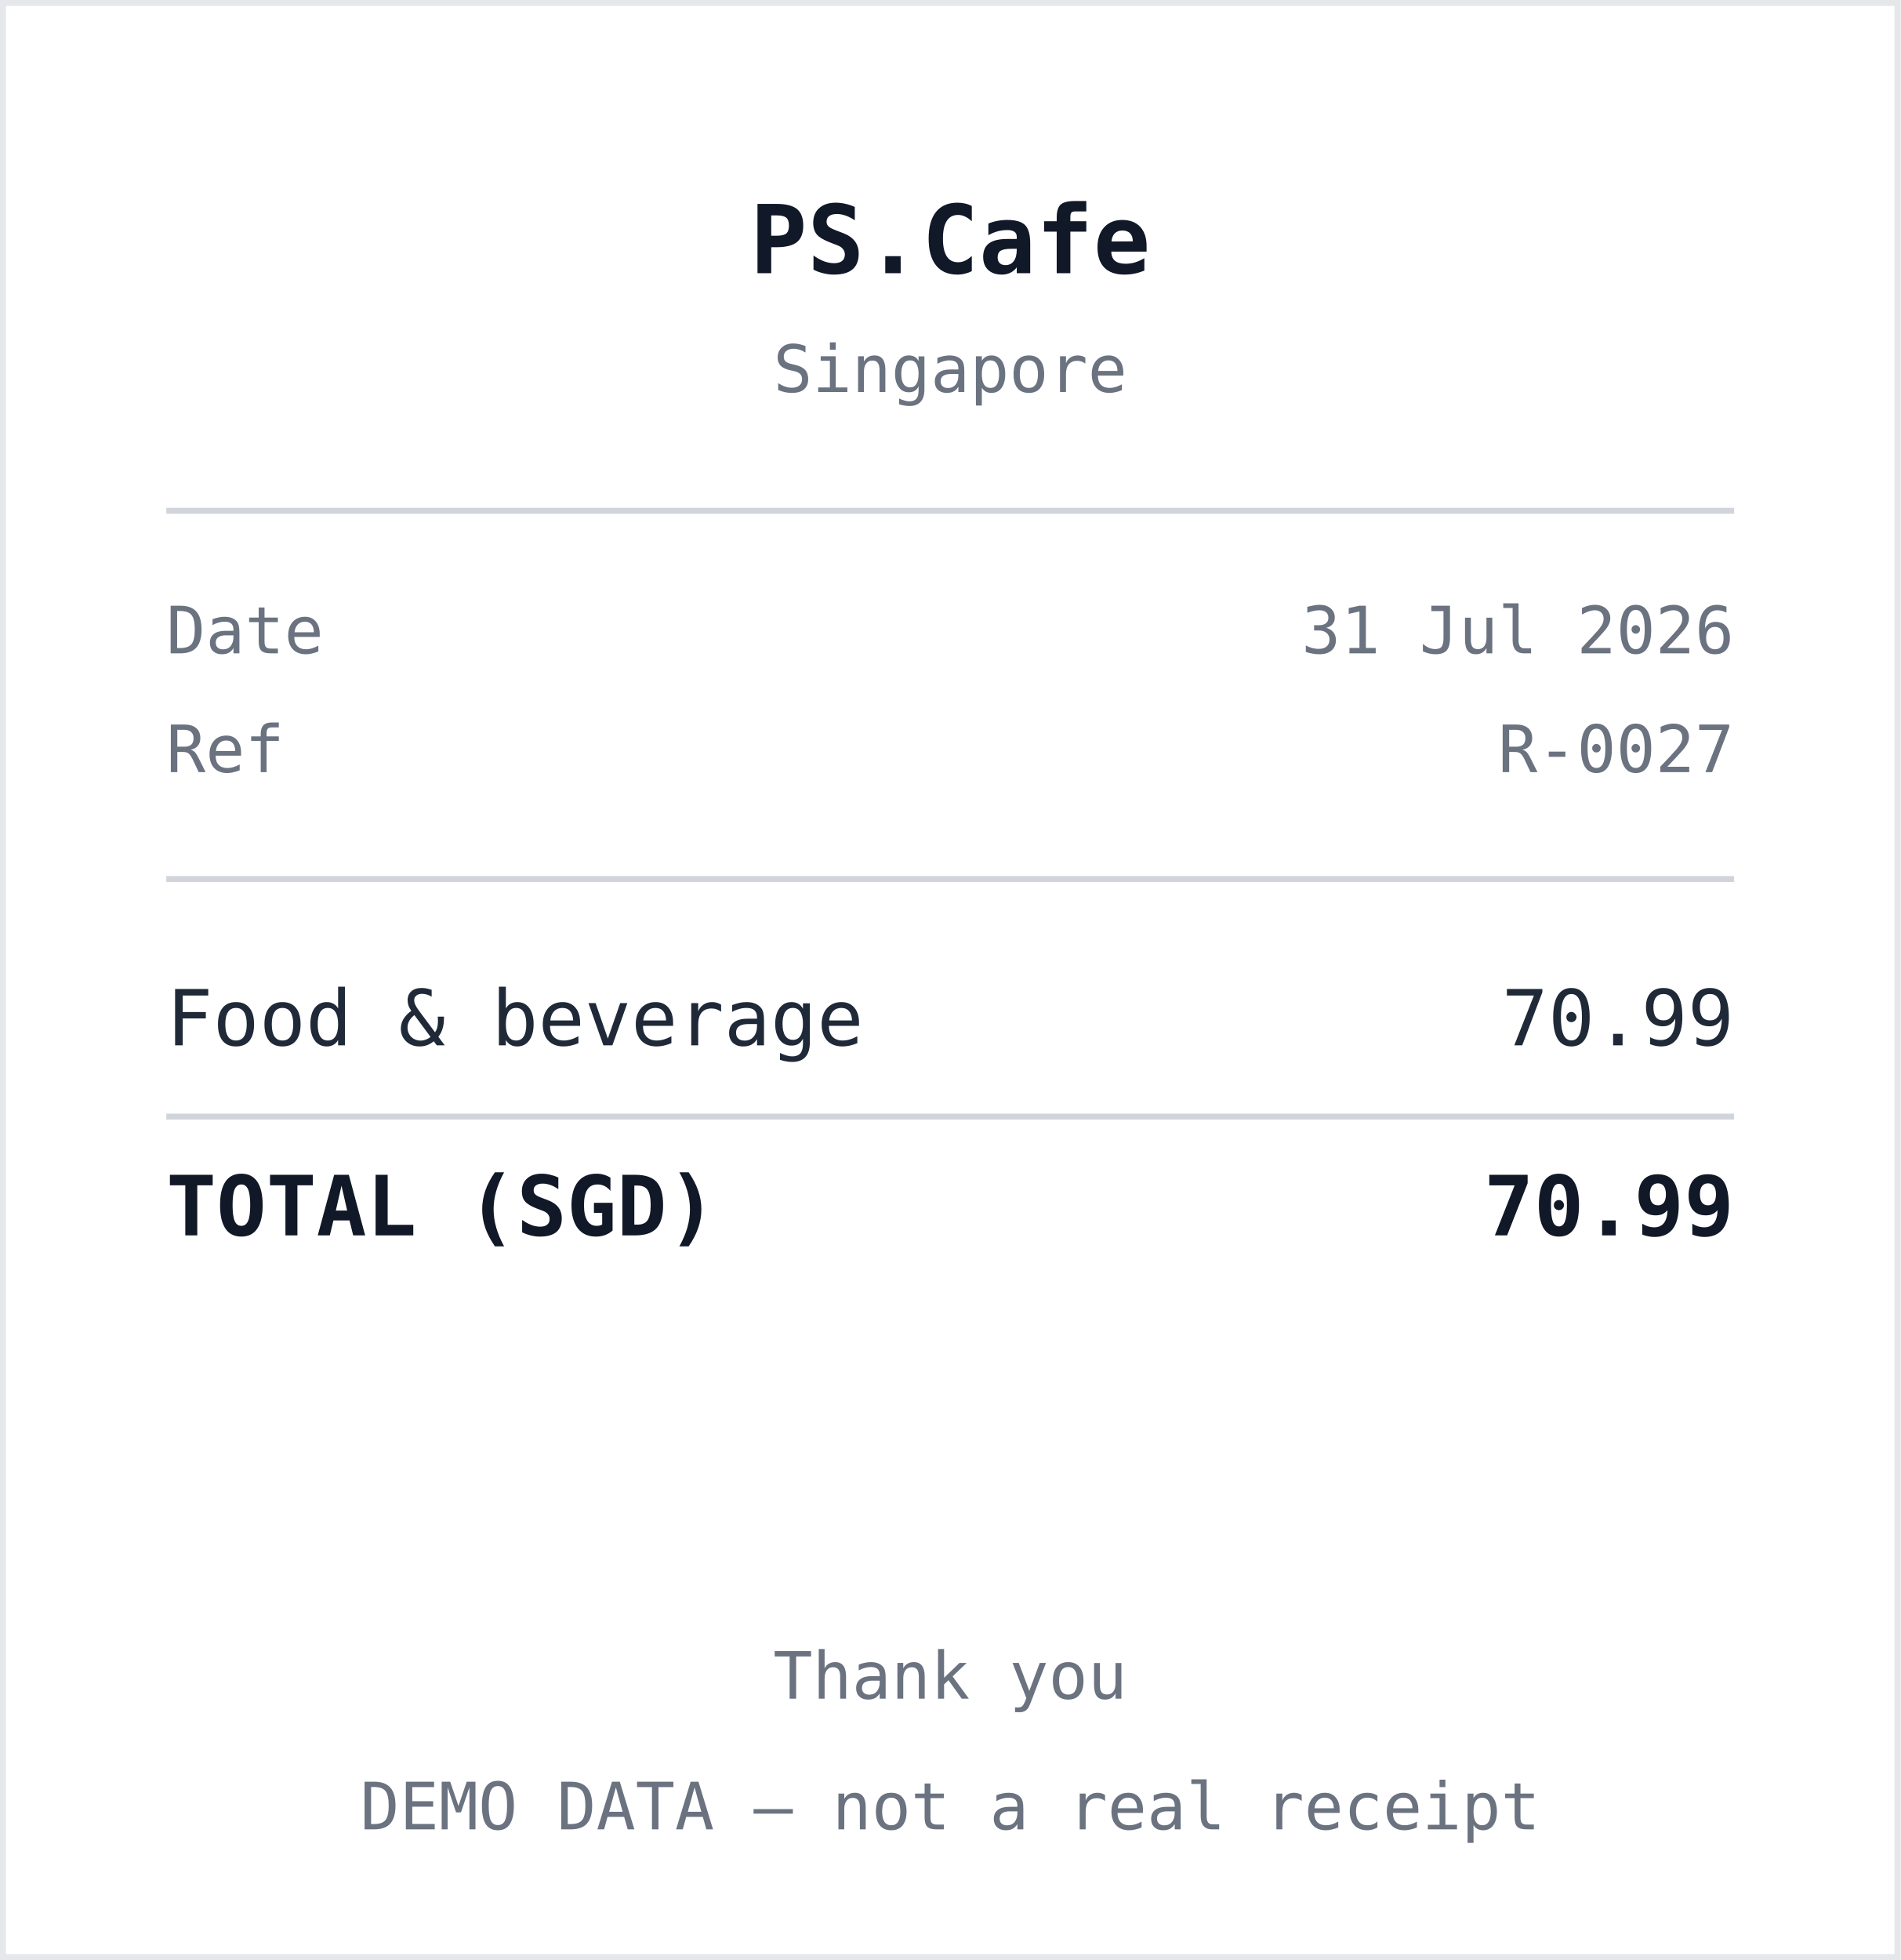
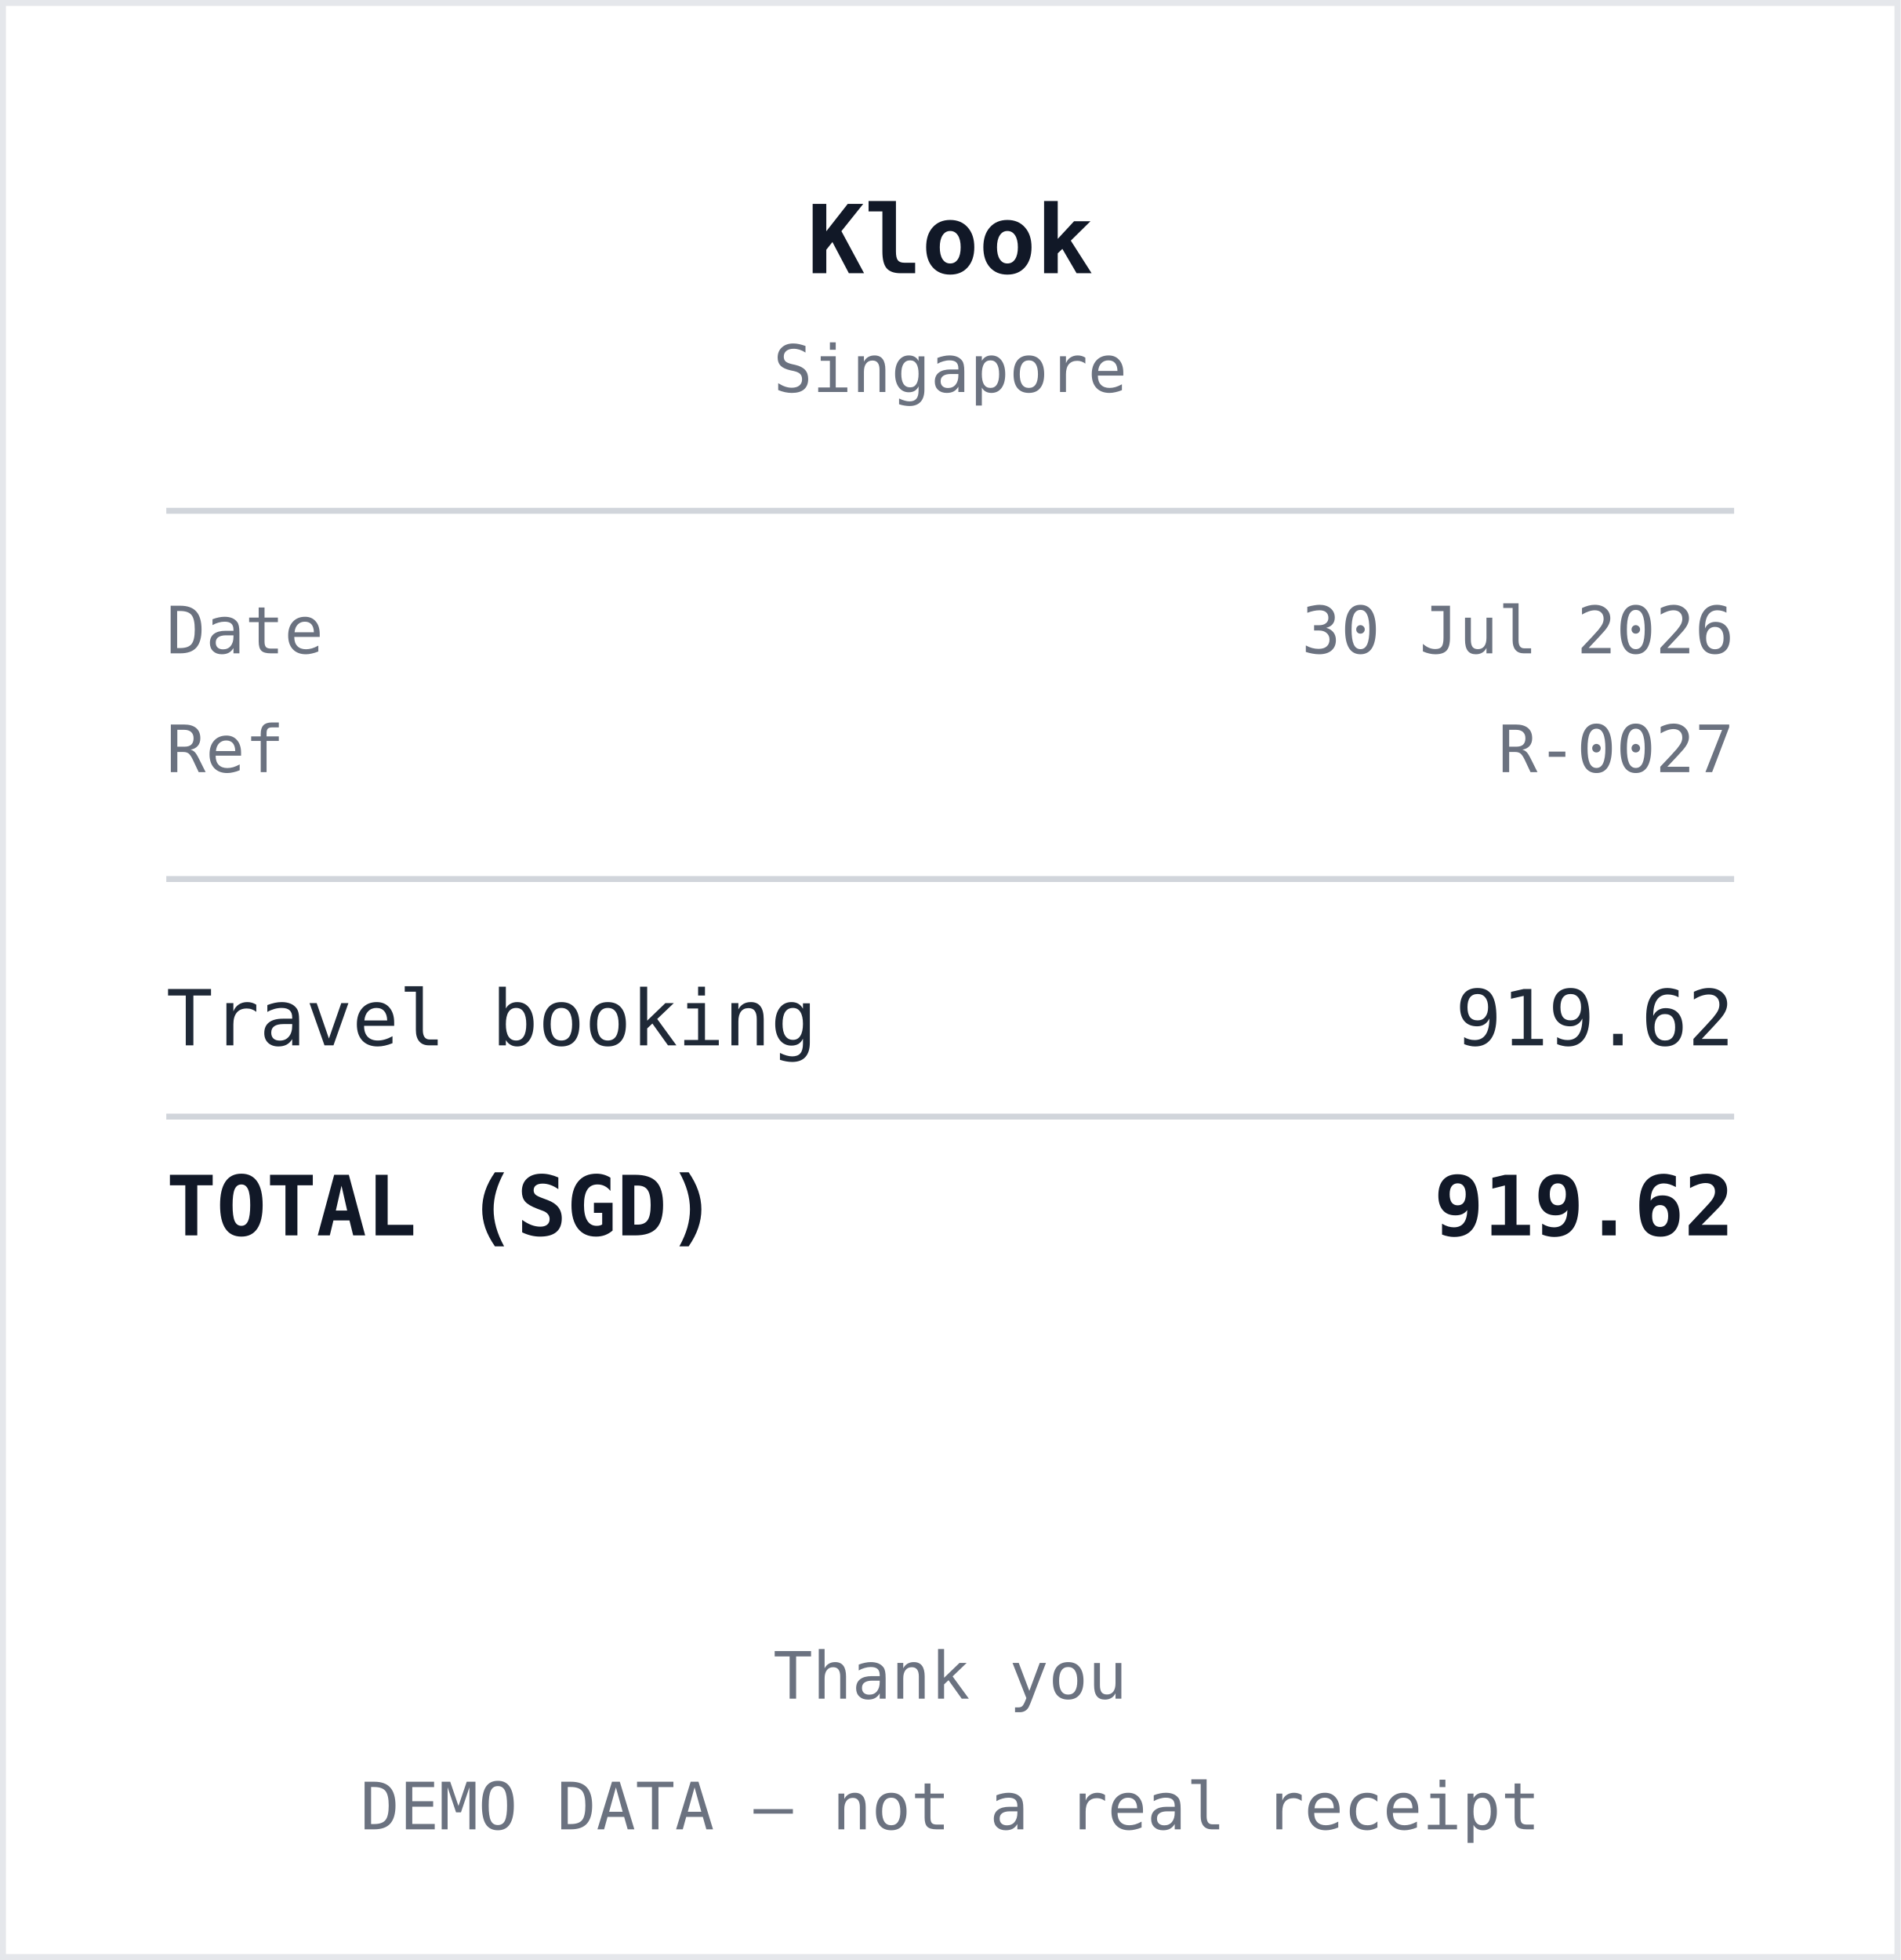
- <svg xmlns="http://www.w3.org/2000/svg" width="320" height="330" viewBox="0 0 320 330" role="img" aria-label="Receipt from PS.Cafe">
+ <svg xmlns="http://www.w3.org/2000/svg" width="320" height="330" viewBox="0 0 320 330" role="img" aria-label="Receipt from Klook">
  <style>
    .r { font: 13px ui-monospace, "SF Mono", Menlo, monospace; fill: #1f2937; }
    .b { font: 700 14px ui-monospace, "SF Mono", Menlo, monospace; fill: #111827; }
    .h { font: 700 16px ui-monospace, "SF Mono", Menlo, monospace; fill: #111827; }
    .m { font: 11px ui-monospace, "SF Mono", Menlo, monospace; fill: #6b7280; }
    .rule { stroke: #d1d5db; stroke-width: 1; }
  </style>
  <rect x="0" y="0" width="320" height="330" fill="#ffffff" />
  <rect x="0.5" y="0.5" width="319" height="329" fill="none" stroke="#e5e7eb" />
-   <text x="160" y="46" text-anchor="middle" class="h">PS.Cafe</text>
+   <text x="160" y="46" text-anchor="middle" class="h">Klook</text>
  <text x="160" y="66" text-anchor="middle" class="m">Singapore</text>
  <line x1="28" y1="86" x2="292" y2="86" class="rule" />
  <text x="28" y="110" class="m">Date</text>
-   <text x="292" y="110" text-anchor="end" class="m">31 Jul 2026</text>
+   <text x="292" y="110" text-anchor="end" class="m">30 Jul 2026</text>
  <text x="28" y="130" class="m">Ref</text>
  <text x="292" y="130" text-anchor="end" class="m">R-0027</text>
  <line x1="28" y1="148" x2="292" y2="148" class="rule" />
-   <text x="28" y="176" class="r">Food &amp; beverage</text>
-   <text x="292" y="176" text-anchor="end" class="r">70.99</text>
+   <text x="28" y="176" class="r">Travel booking</text>
+   <text x="292" y="176" text-anchor="end" class="r">919.62</text>
  <line x1="28" y1="188" x2="292" y2="188" class="rule" />
  <text x="28" y="208" class="b">TOTAL (SGD)</text>
-   <text x="292" y="208" text-anchor="end" class="b">70.99</text>
+   <text x="292" y="208" text-anchor="end" class="b">919.62</text>
  <text x="160" y="286" text-anchor="middle" class="m">Thank you</text>
  <text x="160" y="308" text-anchor="middle" class="m">DEMO DATA — not a real receipt</text>
</svg>
